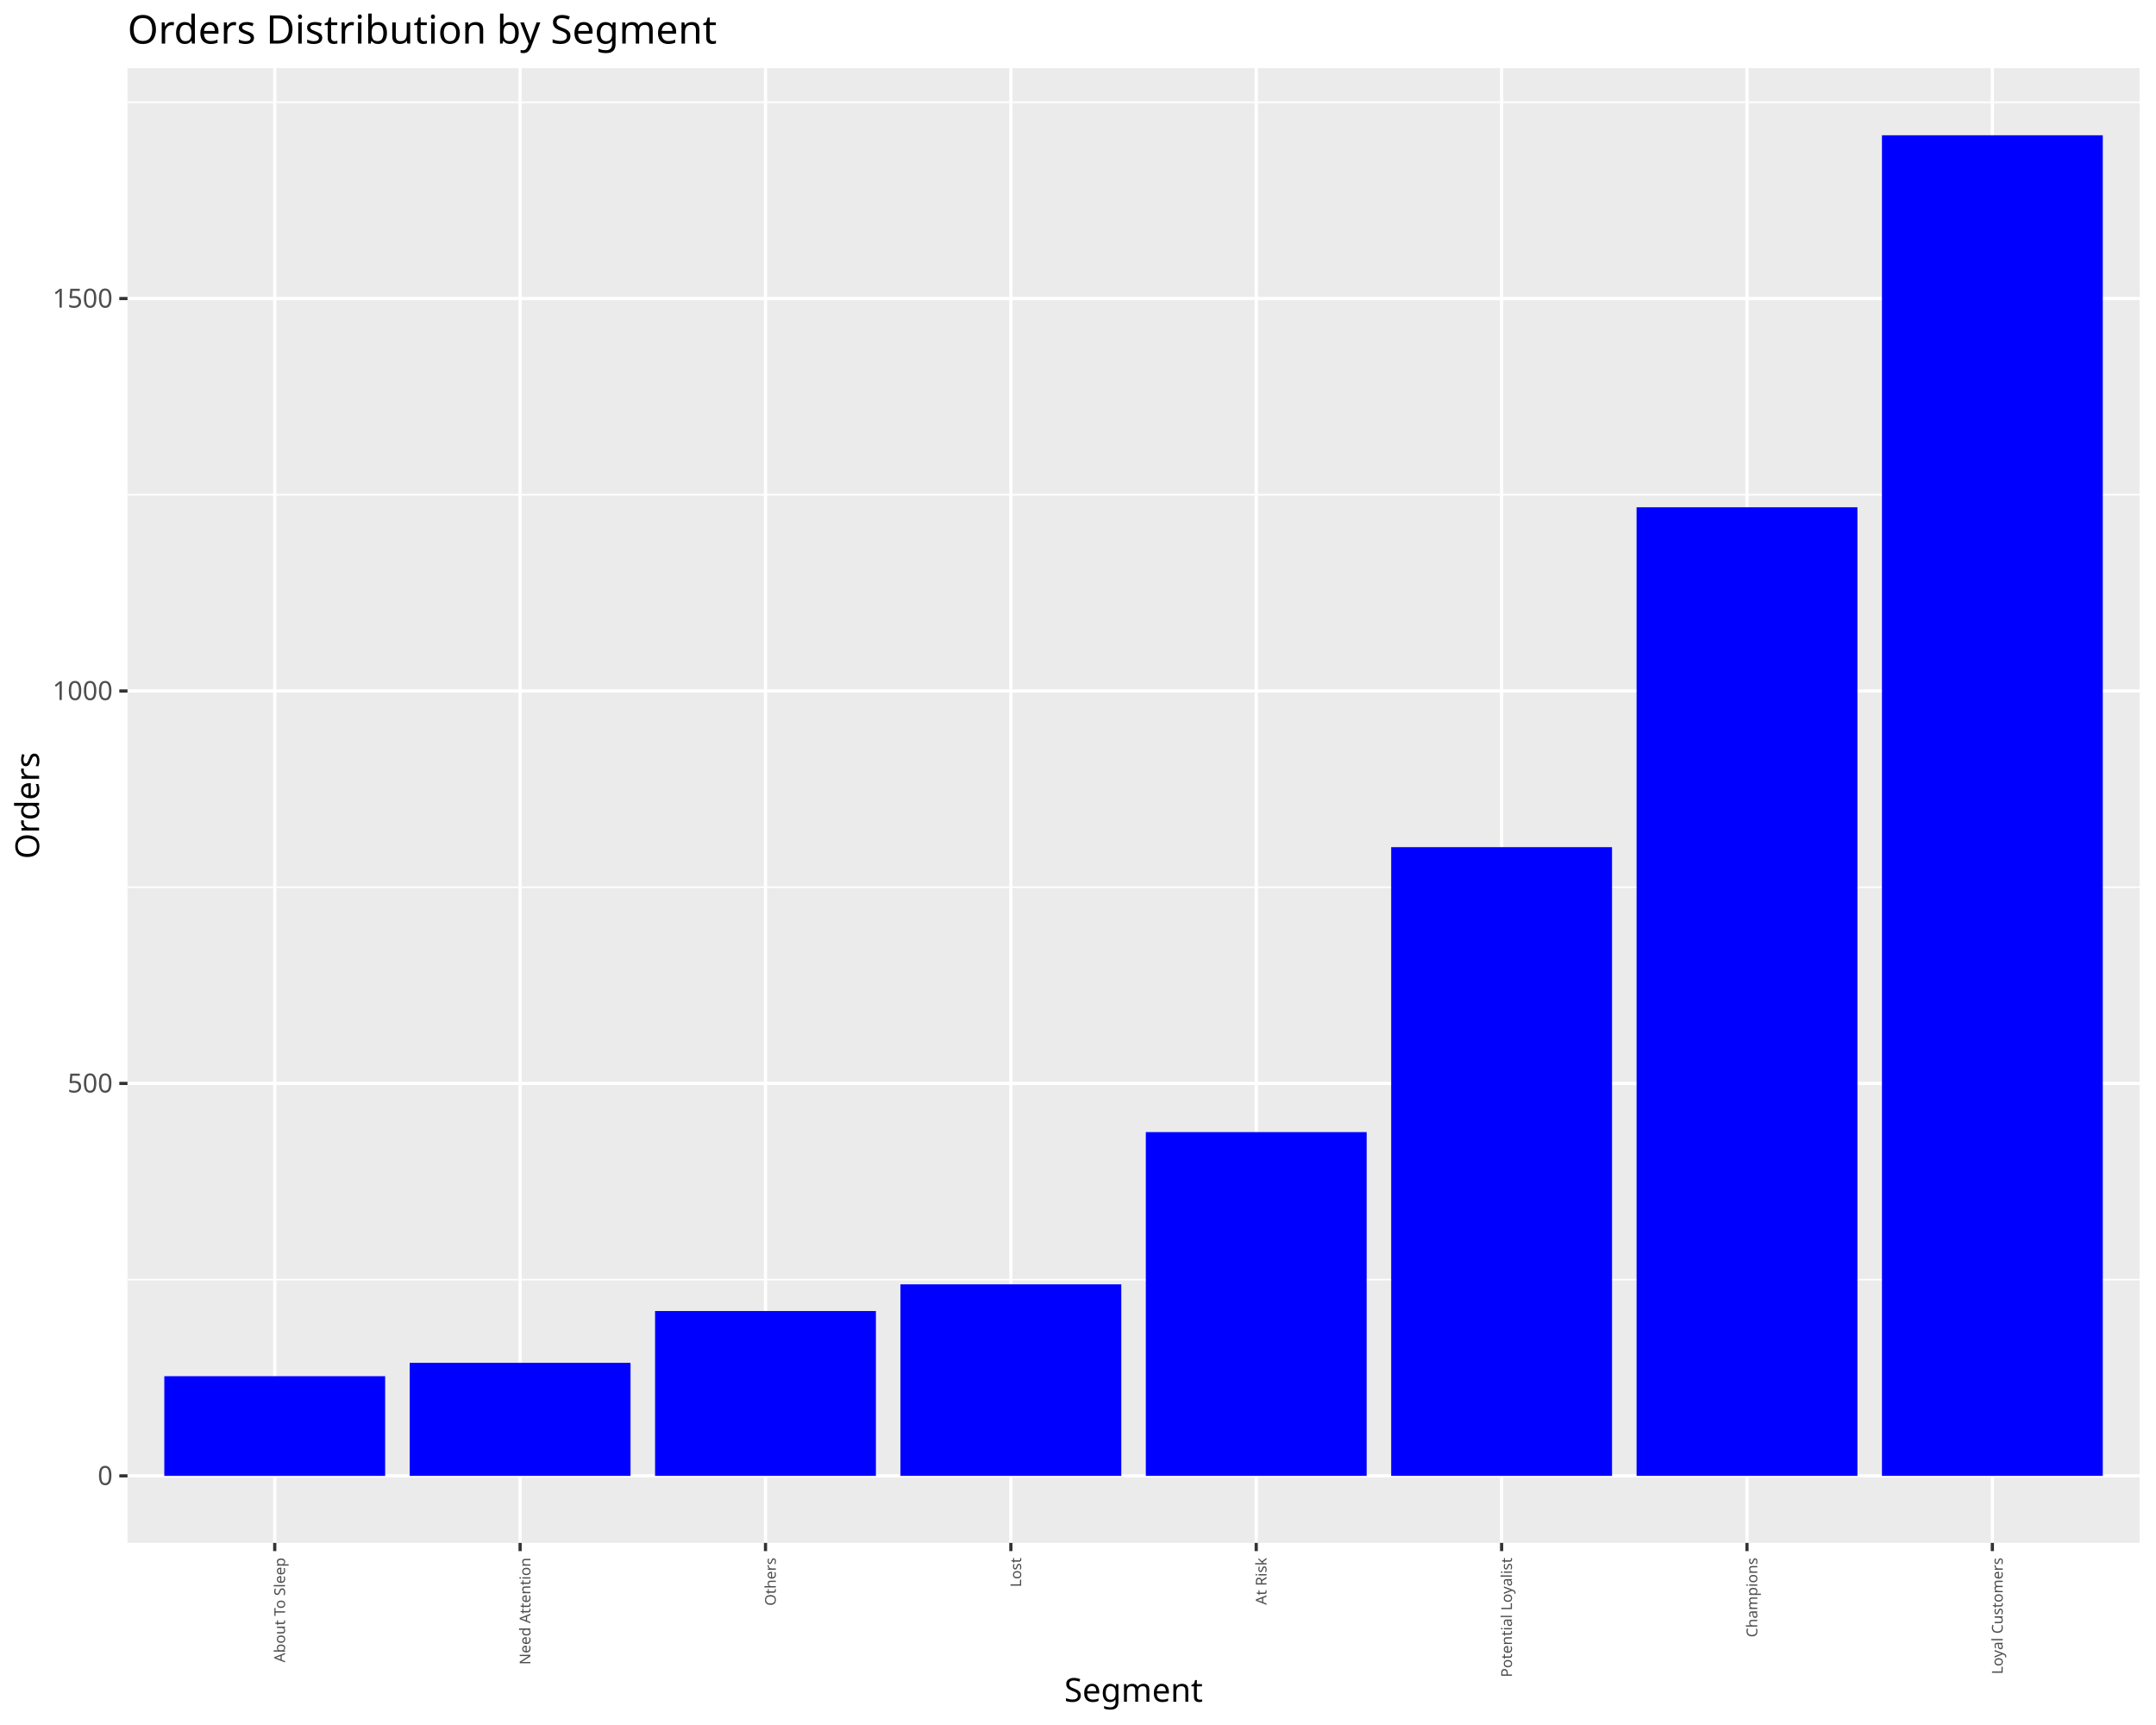
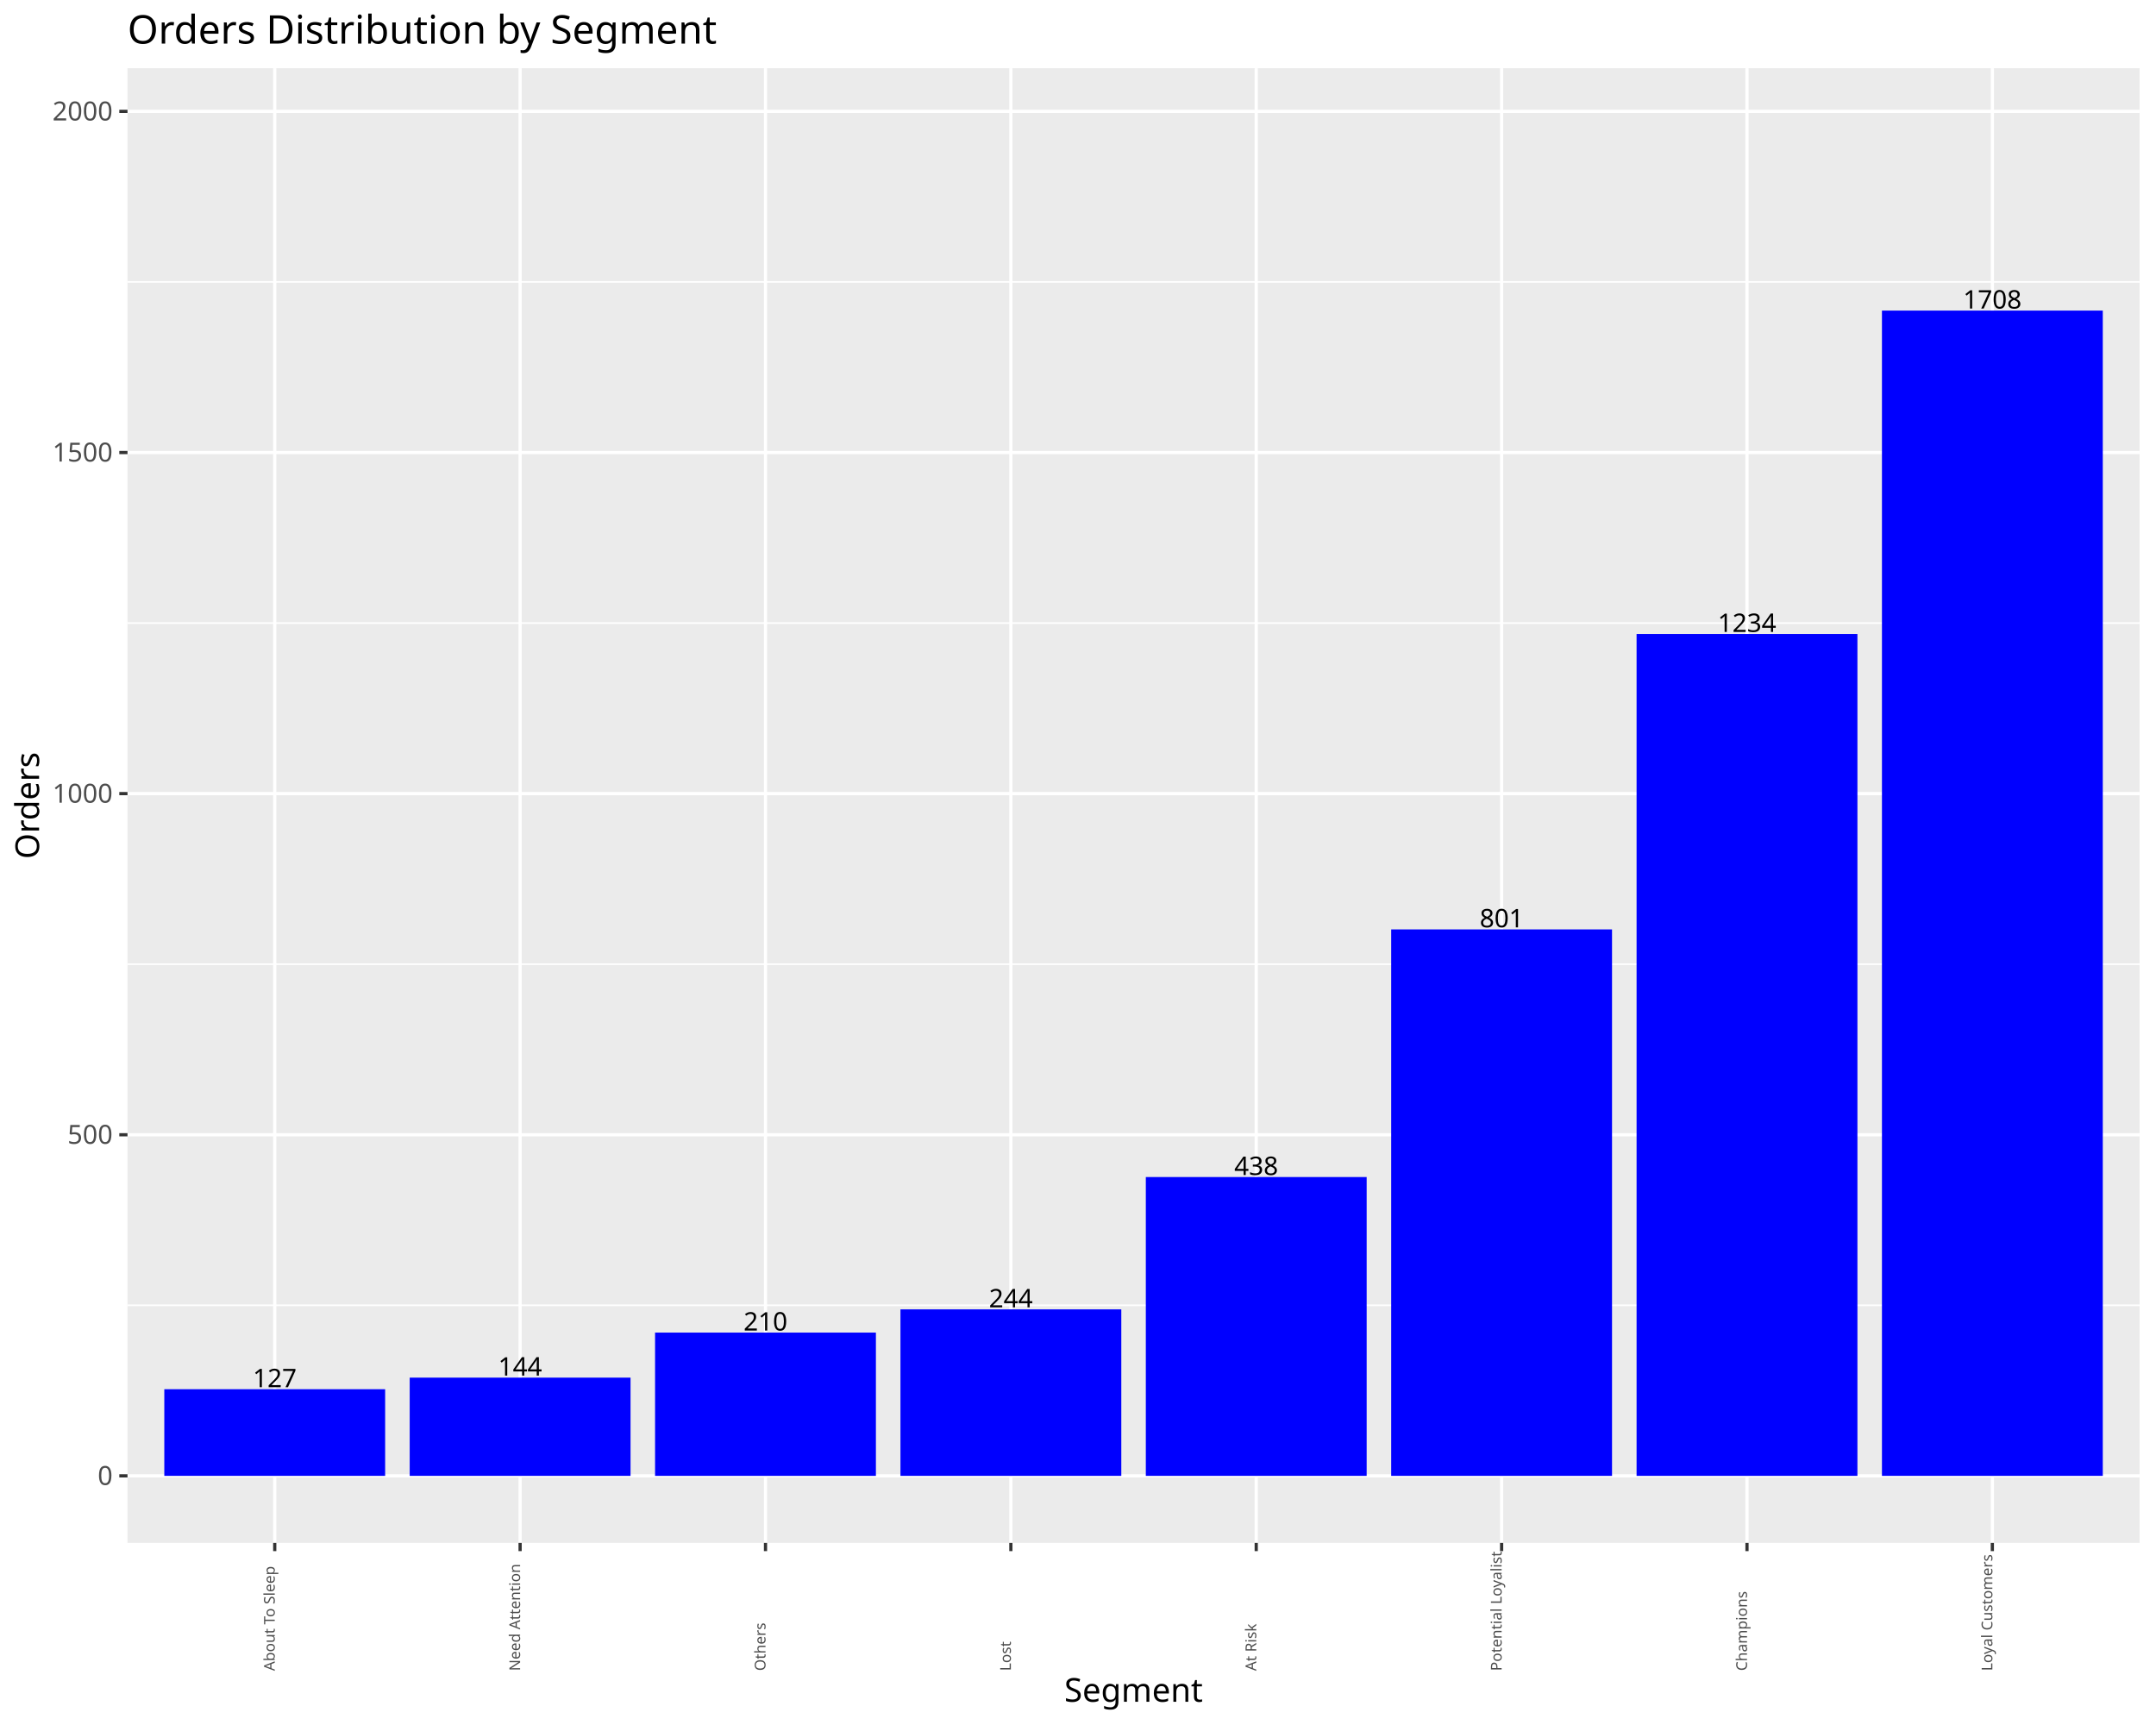
<svg xmlns="http://www.w3.org/2000/svg" class="svglite" data-engine-version="2.0" width="720.00pt" height="576.00pt" viewBox="0 0 720.00 576.00">
  <defs>
    <style type="text/css">
    .svglite line, .svglite polyline, .svglite polygon, .svglite path, .svglite rect, .svglite circle {
      fill: none;
      stroke: #000000;
      stroke-linecap: round;
      stroke-linejoin: round;
      stroke-miterlimit: 10.00;
    }
  </style>
  </defs>
  <rect width="100%" height="100%" style="stroke: none; fill: #FFFFFF;" />
  <defs>
    <clipPath id="cpMC4wMHw3MjAuMDB8MC4wMHw1NzYuMDA=">
      <rect x="0.00" y="0.00" width="720.00" height="576.00" />
    </clipPath>
  </defs>
  <g clip-path="url(#cpMC4wMHw3MjAuMDB8MC4wMHw1NzYuMDA=)">
    <rect x="0.00" y="0.00" width="720.00" height="576.00" style="stroke-width: 1.07; stroke: #FFFFFF; fill: #FFFFFF;" />
  </g>
  <defs>
    <clipPath id="cpNDIuNTh8NzE0LjUyfDIyLjc4fDUxNS4xOQ==">
      <rect x="42.58" y="22.78" width="671.94" height="492.41" />
    </clipPath>
  </defs>
  <g clip-path="url(#cpNDIuNTh8NzE0LjUyfDIyLjc4fDUxNS4xOQ==)">
    <rect x="42.58" y="22.78" width="671.94" height="492.41" style="stroke-width: 1.07; stroke: none; fill: #EBEBEB;" />
-     <polyline points="42.58,427.29 714.52,427.29 " style="stroke-width: 0.53; stroke: #FFFFFF; stroke-linecap: butt;" />
-     <polyline points="42.58,296.25 714.52,296.25 " style="stroke-width: 0.53; stroke: #FFFFFF; stroke-linecap: butt;" />
-     <polyline points="42.58,165.20 714.52,165.20 " style="stroke-width: 0.53; stroke: #FFFFFF; stroke-linecap: butt;" />
-     <polyline points="42.58,34.16 714.52,34.16 " style="stroke-width: 0.53; stroke: #FFFFFF; stroke-linecap: butt;" />
+     <polyline points="42.58,435.86 714.52,435.86 " style="stroke-width: 0.53; stroke: #FFFFFF; stroke-linecap: butt;" />
+     <polyline points="42.58,321.95 714.52,321.95 " style="stroke-width: 0.53; stroke: #FFFFFF; stroke-linecap: butt;" />
+     <polyline points="42.58,208.05 714.52,208.05 " style="stroke-width: 0.53; stroke: #FFFFFF; stroke-linecap: butt;" />
+     <polyline points="42.58,94.14 714.52,94.14 " style="stroke-width: 0.53; stroke: #FFFFFF; stroke-linecap: butt;" />
    <polyline points="42.58,492.81 714.52,492.81 " style="stroke-width: 1.07; stroke: #FFFFFF; stroke-linecap: butt;" />
-     <polyline points="42.58,361.77 714.52,361.77 " style="stroke-width: 1.07; stroke: #FFFFFF; stroke-linecap: butt;" />
-     <polyline points="42.58,230.72 714.52,230.72 " style="stroke-width: 1.07; stroke: #FFFFFF; stroke-linecap: butt;" />
-     <polyline points="42.58,99.68 714.52,99.68 " style="stroke-width: 1.07; stroke: #FFFFFF; stroke-linecap: butt;" />
+     <polyline points="42.58,378.91 714.52,378.91 " style="stroke-width: 1.07; stroke: #FFFFFF; stroke-linecap: butt;" />
+     <polyline points="42.58,265.00 714.52,265.00 " style="stroke-width: 1.07; stroke: #FFFFFF; stroke-linecap: butt;" />
+     <polyline points="42.58,151.10 714.52,151.10 " style="stroke-width: 1.07; stroke: #FFFFFF; stroke-linecap: butt;" />
+     <polyline points="42.58,37.19 714.52,37.19 " style="stroke-width: 1.07; stroke: #FFFFFF; stroke-linecap: butt;" />
    <polyline points="91.75,515.19 91.75,22.78 " style="stroke-width: 1.07; stroke: #FFFFFF; stroke-linecap: butt;" />
    <polyline points="173.69,515.19 173.69,22.78 " style="stroke-width: 1.07; stroke: #FFFFFF; stroke-linecap: butt;" />
    <polyline points="255.64,515.19 255.64,22.78 " style="stroke-width: 1.07; stroke: #FFFFFF; stroke-linecap: butt;" />
    <polyline points="337.58,515.19 337.58,22.78 " style="stroke-width: 1.07; stroke: #FFFFFF; stroke-linecap: butt;" />
    <polyline points="419.52,515.19 419.52,22.78 " style="stroke-width: 1.07; stroke: #FFFFFF; stroke-linecap: butt;" />
    <polyline points="501.47,515.19 501.47,22.78 " style="stroke-width: 1.07; stroke: #FFFFFF; stroke-linecap: butt;" />
    <polyline points="583.41,515.19 583.41,22.78 " style="stroke-width: 1.07; stroke: #FFFFFF; stroke-linecap: butt;" />
    <polyline points="665.35,515.19 665.35,22.78 " style="stroke-width: 1.07; stroke: #FFFFFF; stroke-linecap: butt;" />
-     <rect x="628.48" y="45.17" width="73.75" height="447.64" style="stroke-width: 1.07; stroke: none; stroke-linecap: butt; stroke-linejoin: miter; fill: #0000FF;" />
-     <rect x="382.65" y="378.02" width="73.75" height="114.79" style="stroke-width: 1.07; stroke: none; stroke-linecap: butt; stroke-linejoin: miter; fill: #0000FF;" />
-     <rect x="546.54" y="169.39" width="73.75" height="323.42" style="stroke-width: 1.07; stroke: none; stroke-linecap: butt; stroke-linejoin: miter; fill: #0000FF;" />
-     <rect x="136.82" y="455.07" width="73.75" height="37.74" style="stroke-width: 1.07; stroke: none; stroke-linecap: butt; stroke-linejoin: miter; fill: #0000FF;" />
-     <rect x="300.71" y="428.86" width="73.75" height="63.95" style="stroke-width: 1.07; stroke: none; stroke-linecap: butt; stroke-linejoin: miter; fill: #0000FF;" />
-     <rect x="464.59" y="282.88" width="73.75" height="209.93" style="stroke-width: 1.07; stroke: none; stroke-linecap: butt; stroke-linejoin: miter; fill: #0000FF;" />
-     <rect x="54.87" y="459.53" width="73.75" height="33.29" style="stroke-width: 1.07; stroke: none; stroke-linecap: butt; stroke-linejoin: miter; fill: #0000FF;" />
-     <rect x="218.76" y="437.77" width="73.75" height="55.04" style="stroke-width: 1.07; stroke: none; stroke-linecap: butt; stroke-linejoin: miter; fill: #0000FF;" />
+     <rect x="628.48" y="103.71" width="73.75" height="389.10" style="stroke-width: 1.07; stroke: none; stroke-linecap: butt; stroke-linejoin: miter; fill: #0000FF;" />
+     <rect x="382.65" y="393.03" width="73.75" height="99.78" style="stroke-width: 1.07; stroke: none; stroke-linecap: butt; stroke-linejoin: miter; fill: #0000FF;" />
+     <rect x="546.54" y="211.69" width="73.75" height="281.12" style="stroke-width: 1.07; stroke: none; stroke-linecap: butt; stroke-linejoin: miter; fill: #0000FF;" />
+     <rect x="136.82" y="460.01" width="73.75" height="32.80" style="stroke-width: 1.07; stroke: none; stroke-linecap: butt; stroke-linejoin: miter; fill: #0000FF;" />
+     <rect x="300.71" y="437.22" width="73.75" height="55.59" style="stroke-width: 1.07; stroke: none; stroke-linecap: butt; stroke-linejoin: miter; fill: #0000FF;" />
+     <rect x="464.59" y="310.34" width="73.75" height="182.47" style="stroke-width: 1.07; stroke: none; stroke-linecap: butt; stroke-linejoin: miter; fill: #0000FF;" />
+     <rect x="54.87" y="463.88" width="73.75" height="28.93" style="stroke-width: 1.07; stroke: none; stroke-linecap: butt; stroke-linejoin: miter; fill: #0000FF;" />
+     <rect x="218.76" y="444.97" width="73.75" height="47.84" style="stroke-width: 1.07; stroke: none; stroke-linecap: butt; stroke-linejoin: miter; fill: #0000FF;" />
+     <text x="665.35" y="103.03" text-anchor="middle" style="font-size: 8.54px; font-family: sans;" textLength="18.99px" lengthAdjust="spacingAndGlyphs">1708</text>
+     <text x="419.52" y="392.35" text-anchor="middle" style="font-size: 8.54px; font-family: sans;" textLength="14.24px" lengthAdjust="spacingAndGlyphs">438</text>
+     <text x="583.41" y="211.01" text-anchor="middle" style="font-size: 8.54px; font-family: sans;" textLength="18.99px" lengthAdjust="spacingAndGlyphs">1234</text>
+     <text x="173.69" y="459.32" text-anchor="middle" style="font-size: 8.54px; font-family: sans;" textLength="14.24px" lengthAdjust="spacingAndGlyphs">144</text>
+     <text x="337.58" y="436.54" text-anchor="middle" style="font-size: 8.54px; font-family: sans;" textLength="14.24px" lengthAdjust="spacingAndGlyphs">244</text>
+     <text x="501.47" y="309.65" text-anchor="middle" style="font-size: 8.54px; font-family: sans;" textLength="14.24px" lengthAdjust="spacingAndGlyphs">801</text>
+     <text x="91.75" y="463.20" text-anchor="middle" style="font-size: 8.54px; font-family: sans;" textLength="14.24px" lengthAdjust="spacingAndGlyphs">127</text>
+     <text x="255.64" y="444.29" text-anchor="middle" style="font-size: 8.54px; font-family: sans;" textLength="14.24px" lengthAdjust="spacingAndGlyphs">210</text>
  </g>
  <g clip-path="url(#cpMC4wMHw3MjAuMDB8MC4wMHw1NzYuMDA=)">
    <text x="37.65" y="495.84" text-anchor="end" style="font-size: 8.80px; fill: #4D4D4D; font-family: sans;" textLength="4.89px" lengthAdjust="spacingAndGlyphs">0</text>
-     <text x="37.65" y="364.79" text-anchor="end" style="font-size: 8.80px; fill: #4D4D4D; font-family: sans;" textLength="14.68px" lengthAdjust="spacingAndGlyphs">500</text>
-     <text x="37.65" y="233.75" text-anchor="end" style="font-size: 8.80px; fill: #4D4D4D; font-family: sans;" textLength="19.58px" lengthAdjust="spacingAndGlyphs">1000</text>
-     <text x="37.65" y="102.71" text-anchor="end" style="font-size: 8.80px; fill: #4D4D4D; font-family: sans;" textLength="19.58px" lengthAdjust="spacingAndGlyphs">1500</text>
+     <text x="37.65" y="381.93" text-anchor="end" style="font-size: 8.80px; fill: #4D4D4D; font-family: sans;" textLength="14.68px" lengthAdjust="spacingAndGlyphs">500</text>
+     <text x="37.65" y="268.03" text-anchor="end" style="font-size: 8.80px; fill: #4D4D4D; font-family: sans;" textLength="19.58px" lengthAdjust="spacingAndGlyphs">1000</text>
+     <text x="37.65" y="154.12" text-anchor="end" style="font-size: 8.80px; fill: #4D4D4D; font-family: sans;" textLength="19.58px" lengthAdjust="spacingAndGlyphs">1500</text>
+     <text x="37.65" y="40.22" text-anchor="end" style="font-size: 8.80px; fill: #4D4D4D; font-family: sans;" textLength="19.58px" lengthAdjust="spacingAndGlyphs">2000</text>
    <polyline points="39.84,492.81 42.58,492.81 " style="stroke-width: 1.07; stroke: #333333; stroke-linecap: butt;" />
-     <polyline points="39.84,361.77 42.58,361.77 " style="stroke-width: 1.07; stroke: #333333; stroke-linecap: butt;" />
-     <polyline points="39.84,230.72 42.58,230.72 " style="stroke-width: 1.07; stroke: #333333; stroke-linecap: butt;" />
-     <polyline points="39.84,99.68 42.58,99.68 " style="stroke-width: 1.07; stroke: #333333; stroke-linecap: butt;" />
+     <polyline points="39.84,378.91 42.58,378.91 " style="stroke-width: 1.07; stroke: #333333; stroke-linecap: butt;" />
+     <polyline points="39.84,265.00 42.58,265.00 " style="stroke-width: 1.07; stroke: #333333; stroke-linecap: butt;" />
+     <polyline points="39.84,151.10 42.58,151.10 " style="stroke-width: 1.07; stroke: #333333; stroke-linecap: butt;" />
+     <polyline points="39.84,37.19 42.58,37.19 " style="stroke-width: 1.07; stroke: #333333; stroke-linecap: butt;" />
    <polyline points="91.75,517.93 91.75,515.19 " style="stroke-width: 1.07; stroke: #333333; stroke-linecap: butt;" />
    <polyline points="173.69,517.93 173.69,515.19 " style="stroke-width: 1.07; stroke: #333333; stroke-linecap: butt;" />
    <polyline points="255.64,517.93 255.64,515.19 " style="stroke-width: 1.07; stroke: #333333; stroke-linecap: butt;" />
    <polyline points="337.58,517.93 337.58,515.19 " style="stroke-width: 1.07; stroke: #333333; stroke-linecap: butt;" />
    <polyline points="419.52,517.93 419.52,515.19 " style="stroke-width: 1.07; stroke: #333333; stroke-linecap: butt;" />
    <polyline points="501.47,517.93 501.47,515.19 " style="stroke-width: 1.07; stroke: #333333; stroke-linecap: butt;" />
    <polyline points="583.41,517.93 583.41,515.19 " style="stroke-width: 1.07; stroke: #333333; stroke-linecap: butt;" />
    <polyline points="665.35,517.93 665.35,515.19 " style="stroke-width: 1.07; stroke: #333333; stroke-linecap: butt;" />
-     <text transform="translate(95.19,520.12) rotate(-90)" text-anchor="end" style="font-size: 5.00px; fill: #4D4D4D; font-family: sans;" textLength="34.47px" lengthAdjust="spacingAndGlyphs">About To Sleep</text>
-     <text transform="translate(177.13,520.12) rotate(-90)" text-anchor="end" style="font-size: 5.00px; fill: #4D4D4D; font-family: sans;" textLength="33.08px" lengthAdjust="spacingAndGlyphs">Need Attention</text>
-     <text transform="translate(259.08,520.12) rotate(-90)" text-anchor="end" style="font-size: 5.00px; fill: #4D4D4D; font-family: sans;" textLength="15.01px" lengthAdjust="spacingAndGlyphs">Others</text>
-     <text transform="translate(341.02,520.12) rotate(-90)" text-anchor="end" style="font-size: 5.00px; fill: #4D4D4D; font-family: sans;" textLength="9.45px" lengthAdjust="spacingAndGlyphs">Lost</text>
-     <text transform="translate(422.96,520.12) rotate(-90)" text-anchor="end" style="font-size: 5.00px; fill: #4D4D4D; font-family: sans;" textLength="15.84px" lengthAdjust="spacingAndGlyphs">At Risk</text>
-     <text transform="translate(504.91,520.12) rotate(-90)" text-anchor="end" style="font-size: 5.00px; fill: #4D4D4D; font-family: sans;" textLength="37.80px" lengthAdjust="spacingAndGlyphs">Potential Loyalist</text>
-     <text transform="translate(586.85,520.12) rotate(-90)" text-anchor="end" style="font-size: 5.00px; fill: #4D4D4D; font-family: sans;" textLength="25.30px" lengthAdjust="spacingAndGlyphs">Champions</text>
-     <text transform="translate(668.80,520.12) rotate(-90)" text-anchor="end" style="font-size: 5.00px; fill: #4D4D4D; font-family: sans;" textLength="37.52px" lengthAdjust="spacingAndGlyphs">Loyal Customers</text>
+     <text transform="translate(91.75,557.93) rotate(-90)" style="font-size: 5.00px; fill: #4D4D4D; font-family: sans;" textLength="34.47px" lengthAdjust="spacingAndGlyphs">About To Sleep</text>
+     <text transform="translate(173.69,557.93) rotate(-90)" style="font-size: 5.00px; fill: #4D4D4D; font-family: sans;" textLength="33.08px" lengthAdjust="spacingAndGlyphs">Need Attention</text>
+     <text transform="translate(255.64,557.93) rotate(-90)" style="font-size: 5.00px; fill: #4D4D4D; font-family: sans;" textLength="15.01px" lengthAdjust="spacingAndGlyphs">Others</text>
+     <text transform="translate(337.58,557.93) rotate(-90)" style="font-size: 5.00px; fill: #4D4D4D; font-family: sans;" textLength="9.45px" lengthAdjust="spacingAndGlyphs">Lost</text>
+     <text transform="translate(419.52,557.93) rotate(-90)" style="font-size: 5.00px; fill: #4D4D4D; font-family: sans;" textLength="15.84px" lengthAdjust="spacingAndGlyphs">At Risk</text>
+     <text transform="translate(501.47,557.93) rotate(-90)" style="font-size: 5.00px; fill: #4D4D4D; font-family: sans;" textLength="37.80px" lengthAdjust="spacingAndGlyphs">Potential Loyalist</text>
+     <text transform="translate(583.41,557.93) rotate(-90)" style="font-size: 5.00px; fill: #4D4D4D; font-family: sans;" textLength="25.30px" lengthAdjust="spacingAndGlyphs">Champions</text>
+     <text transform="translate(665.35,557.93) rotate(-90)" style="font-size: 5.00px; fill: #4D4D4D; font-family: sans;" textLength="37.52px" lengthAdjust="spacingAndGlyphs">Loyal Customers</text>
    <text x="378.55" y="568.24" text-anchor="middle" style="font-size: 11.00px; font-family: sans;" textLength="44.04px" lengthAdjust="spacingAndGlyphs">Segment</text>
    <text transform="translate(13.05,268.99) rotate(-90)" text-anchor="middle" style="font-size: 11.00px; font-family: sans;" textLength="33.63px" lengthAdjust="spacingAndGlyphs">Orders</text>
    <text x="42.58" y="14.56" style="font-size: 13.20px; font-family: sans;" textLength="187.84px" lengthAdjust="spacingAndGlyphs">Orders  Distribution by Segment</text>
  </g>
</svg>
